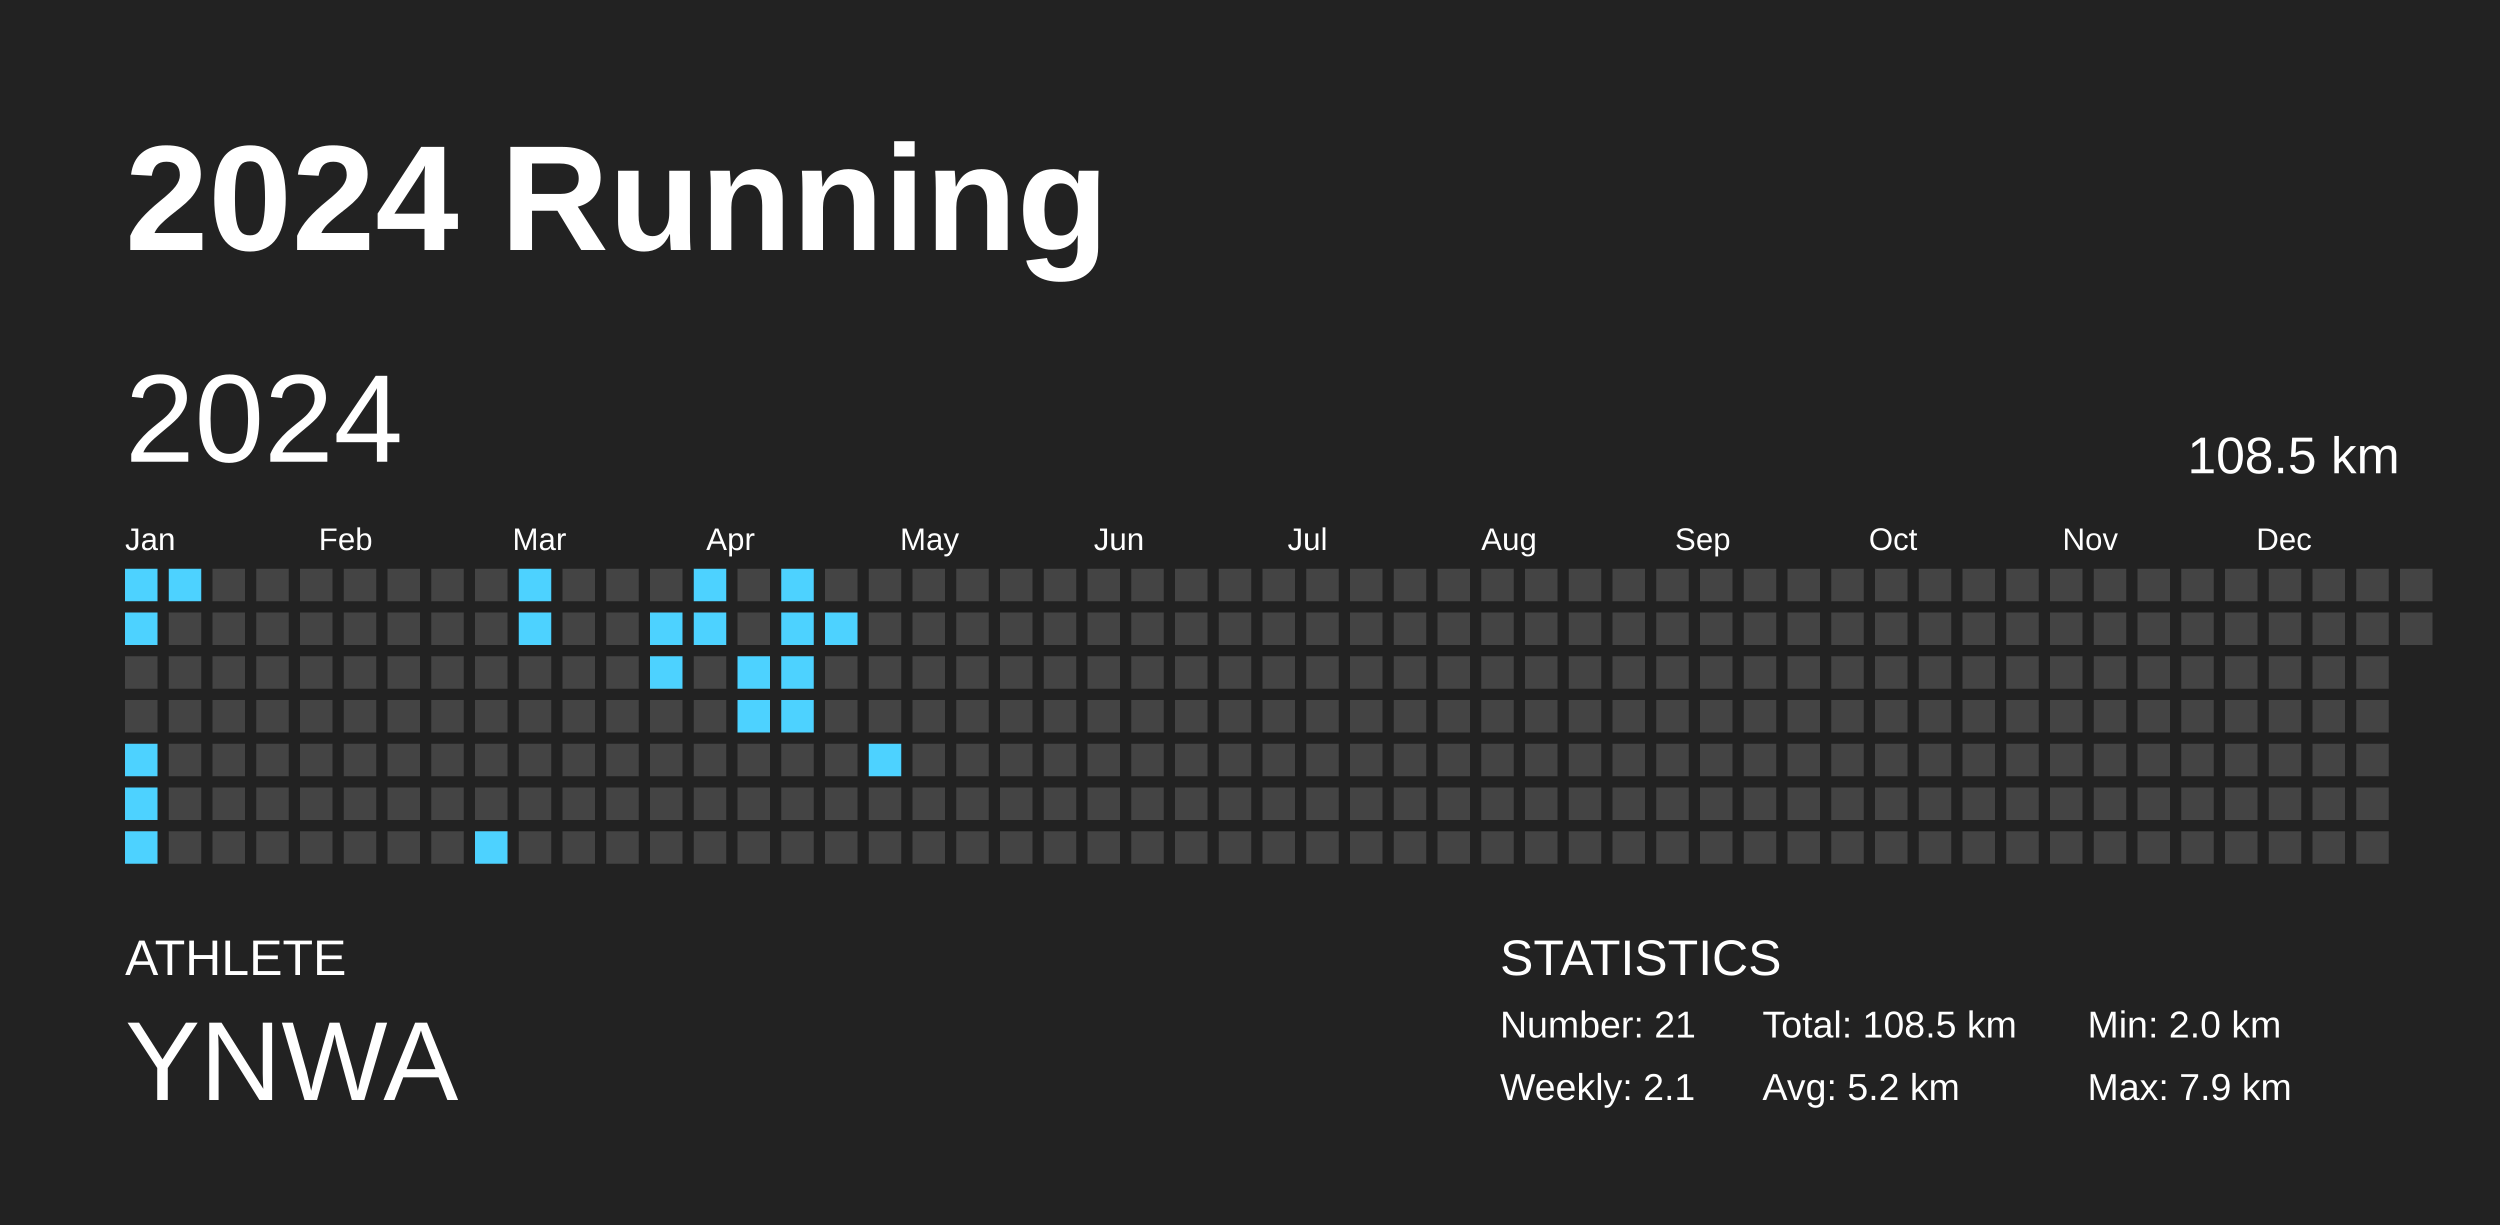
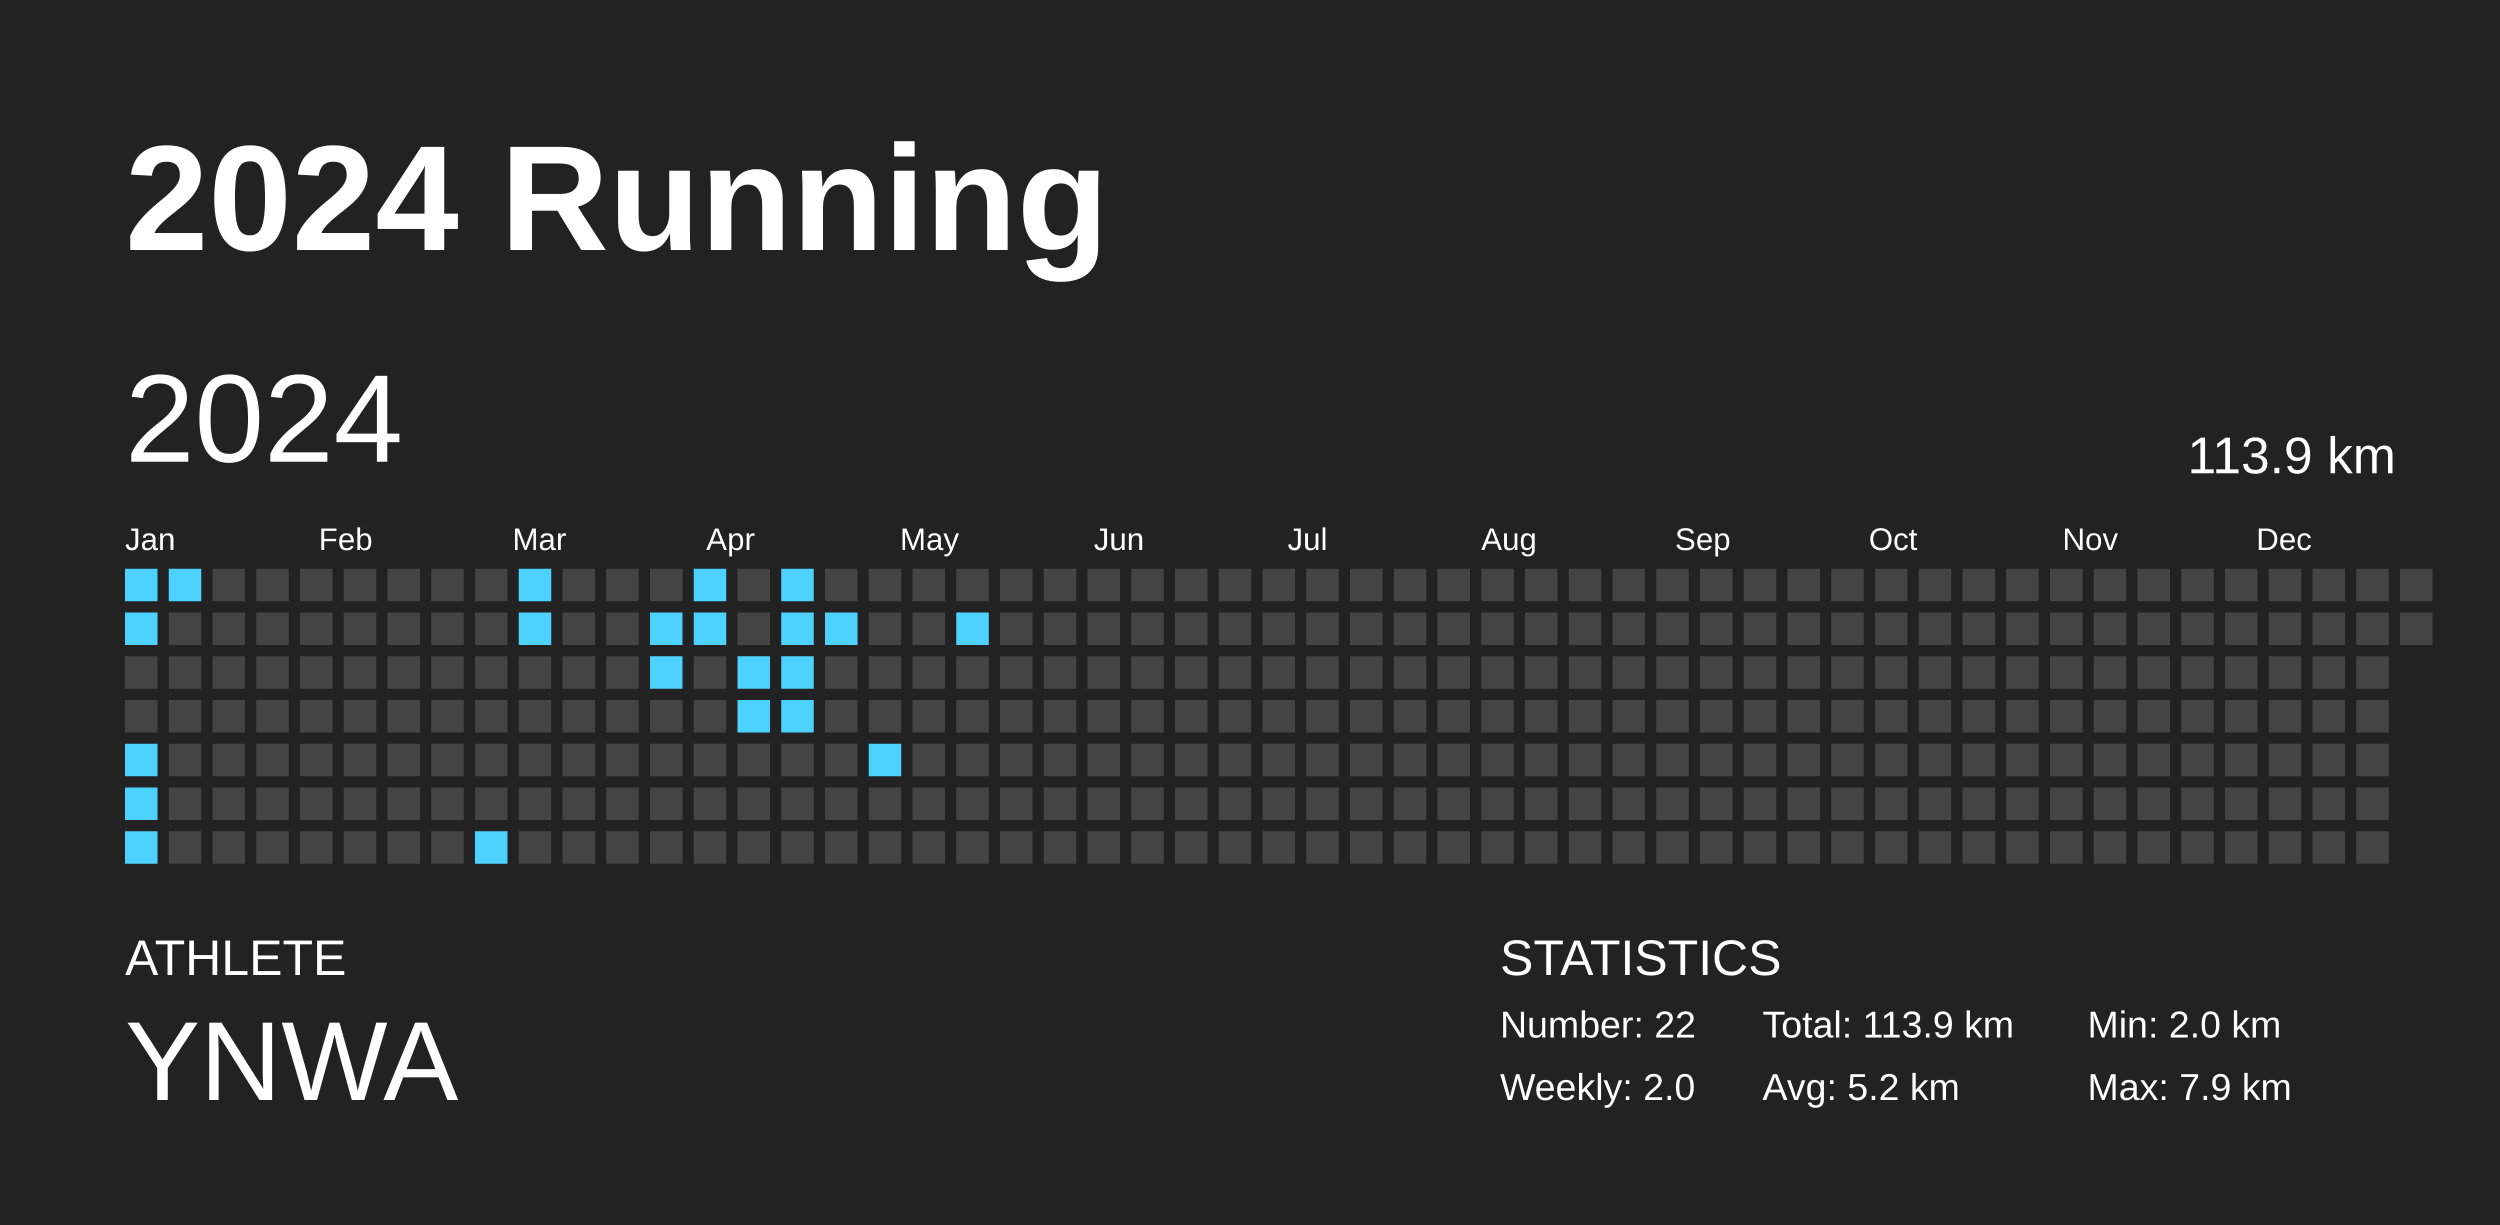
<svg xmlns="http://www.w3.org/2000/svg" baseProfile="full" height="98mm" version="1.1" viewBox="0,0,200,98" width="200mm">
  <defs />
  <rect fill="#222222" height="98" width="200" x="0" y="0" />
  <text fill="#FFFFFF" style="font-size:12px; font-family:Arial; font-weight:bold;" x="10" y="20">2024 Running</text>
  <text fill="#FFFFFF" style="font-size:4px; font-family:Arial" x="10" y="78">ATHLETE</text>
  <text fill="#FFFFFF" style="font-size:9px; font-family:Arial" x="10" y="88">YNWA</text>
  <text fill="#FFFFFF" style="font-size:4px; font-family:Arial" x="120" y="78">STATISTICS</text>
-   <text fill="#FFFFFF" style="font-size:3px; font-family:Arial" x="120" y="83">Number: 21</text>
-   <text fill="#FFFFFF" style="font-size:3px; font-family:Arial" x="120" y="88">Weekly: 2.1</text>
-   <text fill="#FFFFFF" style="font-size:3px; font-family:Arial" x="141" y="83">Total: 108.5 km</text>
+   <text fill="#FFFFFF" style="font-size:3px; font-family:Arial" x="120" y="83">Number: 22</text>
+   <text fill="#FFFFFF" style="font-size:3px; font-family:Arial" x="120" y="88">Weekly: 2.0</text>
+   <text fill="#FFFFFF" style="font-size:3px; font-family:Arial" x="141" y="83">Total: 113.9 km</text>
  <text fill="#FFFFFF" style="font-size:3px; font-family:Arial" x="141" y="88">Avg: 5.2 km</text>
  <text fill="#FFFFFF" style="font-size:3px; font-family:Arial" x="167" y="83">Min: 2.0 km</text>
  <text fill="#FFFFFF" style="font-size:3px; font-family:Arial" x="167" y="88">Max: 7.9 km</text>
  <text dominant-baseline="hanging" fill="#FFFFFF" style="font-size:10.0px; font-family:Arial;" x="10" y="30">2024</text>
-   <text dominant-baseline="hanging" fill="#FFFFFF" style="font-size:4.125px; font-family:Arial;" x="175" y="35">108.5 km</text>
+   <text dominant-baseline="hanging" fill="#FFFFFF" style="font-size:4.125px; font-family:Arial;" x="175" y="35">113.9 km</text>
  <text fill="#FFFFFF" style="font-size:2.5px; font-family:Arial" x="10.0" y="44">Jan</text>
  <text fill="#FFFFFF" style="font-size:2.5px; font-family:Arial" x="25.5" y="44">Feb</text>
  <text fill="#FFFFFF" style="font-size:2.5px; font-family:Arial" x="41.0" y="44">Mar</text>
  <text fill="#FFFFFF" style="font-size:2.5px; font-family:Arial" x="56.5" y="44">Apr</text>
  <text fill="#FFFFFF" style="font-size:2.5px; font-family:Arial" x="72.0" y="44">May</text>
  <text fill="#FFFFFF" style="font-size:2.5px; font-family:Arial" x="87.5" y="44">Jun</text>
  <text fill="#FFFFFF" style="font-size:2.5px; font-family:Arial" x="103.0" y="44">Jul</text>
  <text fill="#FFFFFF" style="font-size:2.5px; font-family:Arial" x="118.5" y="44">Aug</text>
  <text fill="#FFFFFF" style="font-size:2.5px; font-family:Arial" x="134.0" y="44">Sep</text>
  <text fill="#FFFFFF" style="font-size:2.5px; font-family:Arial" x="149.5" y="44">Oct</text>
  <text fill="#FFFFFF" style="font-size:2.5px; font-family:Arial" x="165.0" y="44">Nov</text>
  <text fill="#FFFFFF" style="font-size:2.5px; font-family:Arial" x="180.5" y="44">Dec</text>
  <rect fill="#4dd2ff" height="2.6" width="2.6" x="10.0" y="45.5" />
  <rect fill="#4dd2ff" height="2.6" width="2.6" x="10.0" y="49.0" />
  <rect fill="#444444" height="2.6" width="2.6" x="10.0" y="52.5" />
  <rect fill="#444444" height="2.6" width="2.6" x="10.0" y="56.0" />
  <rect fill="#4dd2ff" height="2.6" width="2.6" x="10.0" y="59.5" />
  <rect fill="#4dd2ff" height="2.6" width="2.6" x="10.0" y="63.0" />
  <rect fill="#4dd2ff" height="2.6" width="2.6" x="10.0" y="66.5" />
  <rect fill="#4dd2ff" height="2.6" width="2.6" x="13.5" y="45.5" />
  <rect fill="#444444" height="2.6" width="2.6" x="13.5" y="49.0" />
  <rect fill="#444444" height="2.6" width="2.6" x="13.5" y="52.5" />
  <rect fill="#444444" height="2.6" width="2.6" x="13.5" y="56.0" />
  <rect fill="#444444" height="2.6" width="2.6" x="13.5" y="59.5" />
  <rect fill="#444444" height="2.6" width="2.6" x="13.5" y="63.0" />
  <rect fill="#444444" height="2.6" width="2.6" x="13.5" y="66.5" />
  <rect fill="#444444" height="2.6" width="2.6" x="17.0" y="45.5" />
  <rect fill="#444444" height="2.6" width="2.6" x="17.0" y="49.0" />
  <rect fill="#444444" height="2.6" width="2.6" x="17.0" y="52.5" />
  <rect fill="#444444" height="2.6" width="2.6" x="17.0" y="56.0" />
  <rect fill="#444444" height="2.6" width="2.6" x="17.0" y="59.5" />
  <rect fill="#444444" height="2.6" width="2.6" x="17.0" y="63.0" />
  <rect fill="#444444" height="2.6" width="2.6" x="17.0" y="66.5" />
  <rect fill="#444444" height="2.6" width="2.6" x="20.5" y="45.5" />
  <rect fill="#444444" height="2.6" width="2.6" x="20.5" y="49.0" />
  <rect fill="#444444" height="2.6" width="2.6" x="20.5" y="52.5" />
  <rect fill="#444444" height="2.6" width="2.6" x="20.5" y="56.0" />
  <rect fill="#444444" height="2.6" width="2.6" x="20.5" y="59.5" />
  <rect fill="#444444" height="2.6" width="2.6" x="20.5" y="63.0" />
  <rect fill="#444444" height="2.6" width="2.6" x="20.5" y="66.5" />
  <rect fill="#444444" height="2.6" width="2.6" x="24.0" y="45.5" />
  <rect fill="#444444" height="2.6" width="2.6" x="24.0" y="49.0" />
  <rect fill="#444444" height="2.6" width="2.6" x="24.0" y="52.5" />
  <rect fill="#444444" height="2.6" width="2.6" x="24.0" y="56.0" />
  <rect fill="#444444" height="2.6" width="2.6" x="24.0" y="59.5" />
  <rect fill="#444444" height="2.6" width="2.6" x="24.0" y="63.0" />
  <rect fill="#444444" height="2.6" width="2.6" x="24.0" y="66.5" />
  <rect fill="#444444" height="2.6" width="2.6" x="27.5" y="45.5" />
  <rect fill="#444444" height="2.6" width="2.6" x="27.5" y="49.0" />
  <rect fill="#444444" height="2.6" width="2.6" x="27.5" y="52.5" />
  <rect fill="#444444" height="2.6" width="2.6" x="27.5" y="56.0" />
  <rect fill="#444444" height="2.6" width="2.6" x="27.5" y="59.5" />
  <rect fill="#444444" height="2.6" width="2.6" x="27.5" y="63.0" />
  <rect fill="#444444" height="2.6" width="2.6" x="27.5" y="66.5" />
  <rect fill="#444444" height="2.6" width="2.6" x="31.0" y="45.5" />
  <rect fill="#444444" height="2.6" width="2.6" x="31.0" y="49.0" />
  <rect fill="#444444" height="2.6" width="2.6" x="31.0" y="52.5" />
  <rect fill="#444444" height="2.6" width="2.6" x="31.0" y="56.0" />
  <rect fill="#444444" height="2.6" width="2.6" x="31.0" y="59.5" />
  <rect fill="#444444" height="2.6" width="2.6" x="31.0" y="63.0" />
  <rect fill="#444444" height="2.6" width="2.6" x="31.0" y="66.5" />
  <rect fill="#444444" height="2.6" width="2.6" x="34.5" y="45.5" />
  <rect fill="#444444" height="2.6" width="2.6" x="34.5" y="49.0" />
  <rect fill="#444444" height="2.6" width="2.6" x="34.5" y="52.5" />
  <rect fill="#444444" height="2.6" width="2.6" x="34.5" y="56.0" />
  <rect fill="#444444" height="2.6" width="2.6" x="34.5" y="59.5" />
  <rect fill="#444444" height="2.6" width="2.6" x="34.5" y="63.0" />
  <rect fill="#444444" height="2.6" width="2.6" x="34.5" y="66.5" />
  <rect fill="#444444" height="2.6" width="2.6" x="38.0" y="45.5" />
  <rect fill="#444444" height="2.6" width="2.6" x="38.0" y="49.0" />
  <rect fill="#444444" height="2.6" width="2.6" x="38.0" y="52.5" />
  <rect fill="#444444" height="2.6" width="2.6" x="38.0" y="56.0" />
  <rect fill="#444444" height="2.6" width="2.6" x="38.0" y="59.5" />
  <rect fill="#444444" height="2.6" width="2.6" x="38.0" y="63.0" />
  <rect fill="#4dd2ff" height="2.6" width="2.6" x="38.0" y="66.5" />
  <rect fill="#4dd2ff" height="2.6" width="2.6" x="41.5" y="45.5" />
  <rect fill="#4dd2ff" height="2.6" width="2.6" x="41.5" y="49.0" />
  <rect fill="#444444" height="2.6" width="2.6" x="41.5" y="52.5" />
  <rect fill="#444444" height="2.6" width="2.6" x="41.5" y="56.0" />
  <rect fill="#444444" height="2.6" width="2.6" x="41.5" y="59.5" />
  <rect fill="#444444" height="2.6" width="2.6" x="41.5" y="63.0" />
  <rect fill="#444444" height="2.6" width="2.6" x="41.5" y="66.5" />
  <rect fill="#444444" height="2.6" width="2.6" x="45.0" y="45.5" />
  <rect fill="#444444" height="2.6" width="2.6" x="45.0" y="49.0" />
  <rect fill="#444444" height="2.6" width="2.6" x="45.0" y="52.5" />
  <rect fill="#444444" height="2.6" width="2.6" x="45.0" y="56.0" />
  <rect fill="#444444" height="2.6" width="2.6" x="45.0" y="59.5" />
  <rect fill="#444444" height="2.6" width="2.6" x="45.0" y="63.0" />
  <rect fill="#444444" height="2.6" width="2.6" x="45.0" y="66.5" />
  <rect fill="#444444" height="2.6" width="2.6" x="48.5" y="45.5" />
  <rect fill="#444444" height="2.6" width="2.6" x="48.5" y="49.0" />
  <rect fill="#444444" height="2.6" width="2.6" x="48.5" y="52.5" />
  <rect fill="#444444" height="2.6" width="2.6" x="48.5" y="56.0" />
  <rect fill="#444444" height="2.6" width="2.6" x="48.5" y="59.5" />
  <rect fill="#444444" height="2.6" width="2.6" x="48.5" y="63.0" />
  <rect fill="#444444" height="2.6" width="2.6" x="48.5" y="66.5" />
  <rect fill="#444444" height="2.6" width="2.6" x="52.0" y="45.5" />
  <rect fill="#4dd2ff" height="2.6" width="2.6" x="52.0" y="49.0" />
  <rect fill="#4dd2ff" height="2.6" width="2.6" x="52.0" y="52.5" />
  <rect fill="#444444" height="2.6" width="2.6" x="52.0" y="56.0" />
  <rect fill="#444444" height="2.6" width="2.6" x="52.0" y="59.5" />
  <rect fill="#444444" height="2.6" width="2.6" x="52.0" y="63.0" />
  <rect fill="#444444" height="2.6" width="2.6" x="52.0" y="66.5" />
  <rect fill="#4dd2ff" height="2.6" width="2.6" x="55.5" y="45.5" />
  <rect fill="#4dd2ff" height="2.6" width="2.6" x="55.5" y="49.0" />
  <rect fill="#444444" height="2.6" width="2.6" x="55.5" y="52.5" />
  <rect fill="#444444" height="2.6" width="2.6" x="55.5" y="56.0" />
  <rect fill="#444444" height="2.6" width="2.6" x="55.5" y="59.5" />
  <rect fill="#444444" height="2.6" width="2.6" x="55.5" y="63.0" />
  <rect fill="#444444" height="2.6" width="2.6" x="55.5" y="66.5" />
  <rect fill="#444444" height="2.6" width="2.6" x="59.0" y="45.5" />
  <rect fill="#444444" height="2.6" width="2.6" x="59.0" y="49.0" />
  <rect fill="#4dd2ff" height="2.6" width="2.6" x="59.0" y="52.5" />
  <rect fill="#4dd2ff" height="2.6" width="2.6" x="59.0" y="56.0" />
  <rect fill="#444444" height="2.6" width="2.6" x="59.0" y="59.5" />
  <rect fill="#444444" height="2.6" width="2.6" x="59.0" y="63.0" />
  <rect fill="#444444" height="2.6" width="2.6" x="59.0" y="66.5" />
  <rect fill="#4dd2ff" height="2.6" width="2.6" x="62.5" y="45.5" />
  <rect fill="#4dd2ff" height="2.6" width="2.6" x="62.5" y="49.0" />
  <rect fill="#4dd2ff" height="2.6" width="2.6" x="62.5" y="52.5" />
  <rect fill="#4dd2ff" height="2.6" width="2.6" x="62.5" y="56.0" />
  <rect fill="#444444" height="2.6" width="2.6" x="62.5" y="59.5" />
  <rect fill="#444444" height="2.6" width="2.6" x="62.5" y="63.0" />
  <rect fill="#444444" height="2.6" width="2.6" x="62.5" y="66.5" />
  <rect fill="#444444" height="2.6" width="2.6" x="66.0" y="45.5" />
  <rect fill="#4dd2ff" height="2.6" width="2.6" x="66.0" y="49.0" />
  <rect fill="#444444" height="2.6" width="2.6" x="66.0" y="52.5" />
  <rect fill="#444444" height="2.6" width="2.6" x="66.0" y="56.0" />
  <rect fill="#444444" height="2.6" width="2.6" x="66.0" y="59.5" />
  <rect fill="#444444" height="2.6" width="2.6" x="66.0" y="63.0" />
  <rect fill="#444444" height="2.6" width="2.6" x="66.0" y="66.5" />
  <rect fill="#444444" height="2.6" width="2.6" x="69.5" y="45.5" />
  <rect fill="#444444" height="2.6" width="2.6" x="69.5" y="49.0" />
  <rect fill="#444444" height="2.6" width="2.6" x="69.5" y="52.5" />
  <rect fill="#444444" height="2.6" width="2.6" x="69.5" y="56.0" />
  <rect fill="#4dd2ff" height="2.6" width="2.6" x="69.5" y="59.5" />
  <rect fill="#444444" height="2.6" width="2.6" x="69.5" y="63.0" />
  <rect fill="#444444" height="2.6" width="2.6" x="69.5" y="66.5" />
  <rect fill="#444444" height="2.6" width="2.6" x="73.0" y="45.5" />
  <rect fill="#444444" height="2.6" width="2.6" x="73.0" y="49.0" />
  <rect fill="#444444" height="2.6" width="2.6" x="73.0" y="52.5" />
  <rect fill="#444444" height="2.6" width="2.6" x="73.0" y="56.0" />
  <rect fill="#444444" height="2.6" width="2.6" x="73.0" y="59.5" />
  <rect fill="#444444" height="2.6" width="2.6" x="73.0" y="63.0" />
  <rect fill="#444444" height="2.6" width="2.6" x="73.0" y="66.5" />
  <rect fill="#444444" height="2.6" width="2.6" x="76.5" y="45.5" />
-   <rect fill="#444444" height="2.6" width="2.6" x="76.5" y="49.0" />
+   <rect fill="#4dd2ff" height="2.6" width="2.6" x="76.5" y="49.0" />
  <rect fill="#444444" height="2.6" width="2.6" x="76.5" y="52.5" />
  <rect fill="#444444" height="2.6" width="2.6" x="76.5" y="56.0" />
  <rect fill="#444444" height="2.6" width="2.6" x="76.5" y="59.5" />
  <rect fill="#444444" height="2.6" width="2.6" x="76.5" y="63.0" />
  <rect fill="#444444" height="2.6" width="2.6" x="76.5" y="66.5" />
  <rect fill="#444444" height="2.6" width="2.6" x="80.0" y="45.5" />
  <rect fill="#444444" height="2.6" width="2.6" x="80.0" y="49.0" />
  <rect fill="#444444" height="2.6" width="2.6" x="80.0" y="52.5" />
  <rect fill="#444444" height="2.6" width="2.6" x="80.0" y="56.0" />
  <rect fill="#444444" height="2.6" width="2.6" x="80.0" y="59.5" />
  <rect fill="#444444" height="2.6" width="2.6" x="80.0" y="63.0" />
  <rect fill="#444444" height="2.6" width="2.6" x="80.0" y="66.5" />
  <rect fill="#444444" height="2.6" width="2.6" x="83.5" y="45.5" />
  <rect fill="#444444" height="2.6" width="2.6" x="83.5" y="49.0" />
  <rect fill="#444444" height="2.6" width="2.6" x="83.5" y="52.5" />
  <rect fill="#444444" height="2.6" width="2.6" x="83.5" y="56.0" />
  <rect fill="#444444" height="2.6" width="2.6" x="83.5" y="59.5" />
  <rect fill="#444444" height="2.6" width="2.6" x="83.5" y="63.0" />
  <rect fill="#444444" height="2.6" width="2.6" x="83.5" y="66.5" />
  <rect fill="#444444" height="2.6" width="2.6" x="87.0" y="45.5" />
  <rect fill="#444444" height="2.6" width="2.6" x="87.0" y="49.0" />
  <rect fill="#444444" height="2.6" width="2.6" x="87.0" y="52.5" />
  <rect fill="#444444" height="2.6" width="2.6" x="87.0" y="56.0" />
  <rect fill="#444444" height="2.6" width="2.6" x="87.0" y="59.5" />
  <rect fill="#444444" height="2.6" width="2.6" x="87.0" y="63.0" />
  <rect fill="#444444" height="2.6" width="2.6" x="87.0" y="66.5" />
  <rect fill="#444444" height="2.6" width="2.6" x="90.5" y="45.5" />
  <rect fill="#444444" height="2.6" width="2.6" x="90.5" y="49.0" />
  <rect fill="#444444" height="2.6" width="2.6" x="90.5" y="52.5" />
  <rect fill="#444444" height="2.6" width="2.6" x="90.5" y="56.0" />
  <rect fill="#444444" height="2.6" width="2.6" x="90.5" y="59.5" />
  <rect fill="#444444" height="2.6" width="2.6" x="90.5" y="63.0" />
  <rect fill="#444444" height="2.6" width="2.6" x="90.5" y="66.5" />
  <rect fill="#444444" height="2.6" width="2.6" x="94.0" y="45.5" />
  <rect fill="#444444" height="2.6" width="2.6" x="94.0" y="49.0" />
  <rect fill="#444444" height="2.6" width="2.6" x="94.0" y="52.5" />
  <rect fill="#444444" height="2.6" width="2.6" x="94.0" y="56.0" />
  <rect fill="#444444" height="2.6" width="2.6" x="94.0" y="59.5" />
  <rect fill="#444444" height="2.6" width="2.6" x="94.0" y="63.0" />
  <rect fill="#444444" height="2.6" width="2.6" x="94.0" y="66.5" />
  <rect fill="#444444" height="2.6" width="2.6" x="97.5" y="45.5" />
  <rect fill="#444444" height="2.6" width="2.6" x="97.5" y="49.0" />
  <rect fill="#444444" height="2.6" width="2.6" x="97.5" y="52.5" />
  <rect fill="#444444" height="2.6" width="2.6" x="97.5" y="56.0" />
  <rect fill="#444444" height="2.6" width="2.6" x="97.5" y="59.5" />
  <rect fill="#444444" height="2.6" width="2.6" x="97.5" y="63.0" />
  <rect fill="#444444" height="2.6" width="2.6" x="97.5" y="66.5" />
  <rect fill="#444444" height="2.6" width="2.6" x="101.0" y="45.5" />
  <rect fill="#444444" height="2.6" width="2.6" x="101.0" y="49.0" />
  <rect fill="#444444" height="2.6" width="2.6" x="101.0" y="52.5" />
  <rect fill="#444444" height="2.6" width="2.6" x="101.0" y="56.0" />
  <rect fill="#444444" height="2.6" width="2.6" x="101.0" y="59.5" />
  <rect fill="#444444" height="2.6" width="2.6" x="101.0" y="63.0" />
  <rect fill="#444444" height="2.6" width="2.6" x="101.0" y="66.5" />
  <rect fill="#444444" height="2.6" width="2.6" x="104.5" y="45.5" />
  <rect fill="#444444" height="2.6" width="2.6" x="104.5" y="49.0" />
  <rect fill="#444444" height="2.6" width="2.6" x="104.5" y="52.5" />
  <rect fill="#444444" height="2.6" width="2.6" x="104.5" y="56.0" />
  <rect fill="#444444" height="2.6" width="2.6" x="104.5" y="59.5" />
  <rect fill="#444444" height="2.6" width="2.6" x="104.5" y="63.0" />
  <rect fill="#444444" height="2.6" width="2.6" x="104.5" y="66.5" />
  <rect fill="#444444" height="2.6" width="2.6" x="108.0" y="45.5" />
  <rect fill="#444444" height="2.6" width="2.6" x="108.0" y="49.0" />
  <rect fill="#444444" height="2.6" width="2.6" x="108.0" y="52.5" />
  <rect fill="#444444" height="2.6" width="2.6" x="108.0" y="56.0" />
  <rect fill="#444444" height="2.6" width="2.6" x="108.0" y="59.5" />
  <rect fill="#444444" height="2.6" width="2.6" x="108.0" y="63.0" />
  <rect fill="#444444" height="2.6" width="2.6" x="108.0" y="66.5" />
  <rect fill="#444444" height="2.6" width="2.6" x="111.5" y="45.5" />
  <rect fill="#444444" height="2.6" width="2.6" x="111.5" y="49.0" />
  <rect fill="#444444" height="2.6" width="2.6" x="111.5" y="52.5" />
  <rect fill="#444444" height="2.6" width="2.6" x="111.5" y="56.0" />
  <rect fill="#444444" height="2.6" width="2.6" x="111.5" y="59.5" />
  <rect fill="#444444" height="2.6" width="2.6" x="111.5" y="63.0" />
  <rect fill="#444444" height="2.6" width="2.6" x="111.5" y="66.5" />
  <rect fill="#444444" height="2.6" width="2.6" x="115.0" y="45.5" />
  <rect fill="#444444" height="2.6" width="2.6" x="115.0" y="49.0" />
  <rect fill="#444444" height="2.6" width="2.6" x="115.0" y="52.5" />
  <rect fill="#444444" height="2.6" width="2.6" x="115.0" y="56.0" />
  <rect fill="#444444" height="2.6" width="2.6" x="115.0" y="59.5" />
  <rect fill="#444444" height="2.6" width="2.6" x="115.0" y="63.0" />
  <rect fill="#444444" height="2.6" width="2.6" x="115.0" y="66.5" />
  <rect fill="#444444" height="2.6" width="2.6" x="118.5" y="45.5" />
  <rect fill="#444444" height="2.6" width="2.6" x="118.5" y="49.0" />
  <rect fill="#444444" height="2.6" width="2.6" x="118.5" y="52.5" />
  <rect fill="#444444" height="2.6" width="2.6" x="118.5" y="56.0" />
  <rect fill="#444444" height="2.6" width="2.6" x="118.5" y="59.5" />
  <rect fill="#444444" height="2.6" width="2.6" x="118.5" y="63.0" />
  <rect fill="#444444" height="2.6" width="2.6" x="118.5" y="66.5" />
  <rect fill="#444444" height="2.6" width="2.6" x="122.0" y="45.5" />
  <rect fill="#444444" height="2.6" width="2.6" x="122.0" y="49.0" />
  <rect fill="#444444" height="2.6" width="2.6" x="122.0" y="52.5" />
  <rect fill="#444444" height="2.6" width="2.6" x="122.0" y="56.0" />
  <rect fill="#444444" height="2.6" width="2.6" x="122.0" y="59.5" />
  <rect fill="#444444" height="2.6" width="2.6" x="122.0" y="63.0" />
  <rect fill="#444444" height="2.6" width="2.6" x="122.0" y="66.5" />
  <rect fill="#444444" height="2.6" width="2.6" x="125.5" y="45.5" />
  <rect fill="#444444" height="2.6" width="2.6" x="125.5" y="49.0" />
  <rect fill="#444444" height="2.6" width="2.6" x="125.5" y="52.5" />
  <rect fill="#444444" height="2.6" width="2.6" x="125.5" y="56.0" />
  <rect fill="#444444" height="2.6" width="2.6" x="125.5" y="59.5" />
  <rect fill="#444444" height="2.6" width="2.6" x="125.5" y="63.0" />
  <rect fill="#444444" height="2.6" width="2.6" x="125.5" y="66.5" />
  <rect fill="#444444" height="2.6" width="2.6" x="129.0" y="45.5" />
  <rect fill="#444444" height="2.6" width="2.6" x="129.0" y="49.0" />
  <rect fill="#444444" height="2.6" width="2.6" x="129.0" y="52.5" />
  <rect fill="#444444" height="2.6" width="2.6" x="129.0" y="56.0" />
  <rect fill="#444444" height="2.6" width="2.6" x="129.0" y="59.5" />
  <rect fill="#444444" height="2.6" width="2.6" x="129.0" y="63.0" />
  <rect fill="#444444" height="2.6" width="2.6" x="129.0" y="66.5" />
  <rect fill="#444444" height="2.6" width="2.6" x="132.5" y="45.5" />
  <rect fill="#444444" height="2.6" width="2.6" x="132.5" y="49.0" />
  <rect fill="#444444" height="2.6" width="2.6" x="132.5" y="52.5" />
  <rect fill="#444444" height="2.6" width="2.6" x="132.5" y="56.0" />
  <rect fill="#444444" height="2.6" width="2.6" x="132.5" y="59.5" />
  <rect fill="#444444" height="2.6" width="2.6" x="132.5" y="63.0" />
  <rect fill="#444444" height="2.6" width="2.6" x="132.5" y="66.5" />
  <rect fill="#444444" height="2.6" width="2.6" x="136.0" y="45.5" />
  <rect fill="#444444" height="2.6" width="2.6" x="136.0" y="49.0" />
  <rect fill="#444444" height="2.6" width="2.6" x="136.0" y="52.5" />
  <rect fill="#444444" height="2.6" width="2.6" x="136.0" y="56.0" />
  <rect fill="#444444" height="2.6" width="2.6" x="136.0" y="59.5" />
  <rect fill="#444444" height="2.6" width="2.6" x="136.0" y="63.0" />
  <rect fill="#444444" height="2.6" width="2.6" x="136.0" y="66.5" />
  <rect fill="#444444" height="2.6" width="2.6" x="139.5" y="45.5" />
  <rect fill="#444444" height="2.6" width="2.6" x="139.5" y="49.0" />
  <rect fill="#444444" height="2.6" width="2.6" x="139.5" y="52.5" />
  <rect fill="#444444" height="2.6" width="2.6" x="139.5" y="56.0" />
  <rect fill="#444444" height="2.6" width="2.6" x="139.5" y="59.5" />
  <rect fill="#444444" height="2.6" width="2.6" x="139.5" y="63.0" />
  <rect fill="#444444" height="2.6" width="2.6" x="139.5" y="66.5" />
  <rect fill="#444444" height="2.6" width="2.6" x="143.0" y="45.5" />
  <rect fill="#444444" height="2.6" width="2.6" x="143.0" y="49.0" />
  <rect fill="#444444" height="2.6" width="2.6" x="143.0" y="52.5" />
  <rect fill="#444444" height="2.6" width="2.6" x="143.0" y="56.0" />
  <rect fill="#444444" height="2.6" width="2.6" x="143.0" y="59.5" />
  <rect fill="#444444" height="2.6" width="2.6" x="143.0" y="63.0" />
  <rect fill="#444444" height="2.6" width="2.6" x="143.0" y="66.5" />
  <rect fill="#444444" height="2.6" width="2.6" x="146.5" y="45.5" />
  <rect fill="#444444" height="2.6" width="2.6" x="146.5" y="49.0" />
  <rect fill="#444444" height="2.6" width="2.6" x="146.5" y="52.5" />
  <rect fill="#444444" height="2.6" width="2.6" x="146.5" y="56.0" />
  <rect fill="#444444" height="2.6" width="2.6" x="146.5" y="59.5" />
  <rect fill="#444444" height="2.6" width="2.6" x="146.5" y="63.0" />
  <rect fill="#444444" height="2.6" width="2.6" x="146.5" y="66.5" />
  <rect fill="#444444" height="2.6" width="2.6" x="150.0" y="45.5" />
  <rect fill="#444444" height="2.6" width="2.6" x="150.0" y="49.0" />
  <rect fill="#444444" height="2.6" width="2.6" x="150.0" y="52.5" />
  <rect fill="#444444" height="2.6" width="2.6" x="150.0" y="56.0" />
  <rect fill="#444444" height="2.6" width="2.6" x="150.0" y="59.5" />
  <rect fill="#444444" height="2.6" width="2.6" x="150.0" y="63.0" />
  <rect fill="#444444" height="2.6" width="2.6" x="150.0" y="66.5" />
  <rect fill="#444444" height="2.6" width="2.6" x="153.5" y="45.5" />
  <rect fill="#444444" height="2.6" width="2.6" x="153.5" y="49.0" />
  <rect fill="#444444" height="2.6" width="2.6" x="153.5" y="52.5" />
  <rect fill="#444444" height="2.6" width="2.6" x="153.5" y="56.0" />
  <rect fill="#444444" height="2.6" width="2.6" x="153.5" y="59.5" />
  <rect fill="#444444" height="2.6" width="2.6" x="153.5" y="63.0" />
  <rect fill="#444444" height="2.6" width="2.6" x="153.5" y="66.5" />
  <rect fill="#444444" height="2.6" width="2.6" x="157.0" y="45.5" />
  <rect fill="#444444" height="2.6" width="2.6" x="157.0" y="49.0" />
  <rect fill="#444444" height="2.6" width="2.6" x="157.0" y="52.5" />
  <rect fill="#444444" height="2.6" width="2.6" x="157.0" y="56.0" />
  <rect fill="#444444" height="2.6" width="2.6" x="157.0" y="59.5" />
  <rect fill="#444444" height="2.6" width="2.6" x="157.0" y="63.0" />
  <rect fill="#444444" height="2.6" width="2.6" x="157.0" y="66.5" />
  <rect fill="#444444" height="2.6" width="2.6" x="160.5" y="45.5" />
  <rect fill="#444444" height="2.6" width="2.6" x="160.5" y="49.0" />
  <rect fill="#444444" height="2.6" width="2.6" x="160.5" y="52.5" />
  <rect fill="#444444" height="2.6" width="2.6" x="160.5" y="56.0" />
  <rect fill="#444444" height="2.6" width="2.6" x="160.5" y="59.5" />
  <rect fill="#444444" height="2.6" width="2.6" x="160.5" y="63.0" />
  <rect fill="#444444" height="2.6" width="2.6" x="160.5" y="66.5" />
  <rect fill="#444444" height="2.6" width="2.6" x="164.0" y="45.5" />
  <rect fill="#444444" height="2.6" width="2.6" x="164.0" y="49.0" />
  <rect fill="#444444" height="2.6" width="2.6" x="164.0" y="52.5" />
  <rect fill="#444444" height="2.6" width="2.6" x="164.0" y="56.0" />
  <rect fill="#444444" height="2.6" width="2.6" x="164.0" y="59.5" />
  <rect fill="#444444" height="2.6" width="2.6" x="164.0" y="63.0" />
  <rect fill="#444444" height="2.6" width="2.6" x="164.0" y="66.5" />
  <rect fill="#444444" height="2.6" width="2.6" x="167.5" y="45.5" />
  <rect fill="#444444" height="2.6" width="2.6" x="167.5" y="49.0" />
  <rect fill="#444444" height="2.6" width="2.6" x="167.5" y="52.5" />
  <rect fill="#444444" height="2.6" width="2.6" x="167.5" y="56.0" />
  <rect fill="#444444" height="2.6" width="2.6" x="167.5" y="59.5" />
  <rect fill="#444444" height="2.6" width="2.6" x="167.5" y="63.0" />
  <rect fill="#444444" height="2.6" width="2.6" x="167.5" y="66.5" />
  <rect fill="#444444" height="2.6" width="2.6" x="171.0" y="45.5" />
  <rect fill="#444444" height="2.6" width="2.6" x="171.0" y="49.0" />
  <rect fill="#444444" height="2.6" width="2.6" x="171.0" y="52.5" />
  <rect fill="#444444" height="2.6" width="2.6" x="171.0" y="56.0" />
  <rect fill="#444444" height="2.6" width="2.6" x="171.0" y="59.5" />
  <rect fill="#444444" height="2.6" width="2.6" x="171.0" y="63.0" />
  <rect fill="#444444" height="2.6" width="2.6" x="171.0" y="66.5" />
  <rect fill="#444444" height="2.6" width="2.6" x="174.5" y="45.5" />
  <rect fill="#444444" height="2.6" width="2.6" x="174.5" y="49.0" />
  <rect fill="#444444" height="2.6" width="2.6" x="174.5" y="52.5" />
  <rect fill="#444444" height="2.6" width="2.6" x="174.5" y="56.0" />
  <rect fill="#444444" height="2.6" width="2.6" x="174.5" y="59.5" />
  <rect fill="#444444" height="2.6" width="2.6" x="174.5" y="63.0" />
  <rect fill="#444444" height="2.6" width="2.6" x="174.5" y="66.5" />
  <rect fill="#444444" height="2.6" width="2.6" x="178.0" y="45.5" />
  <rect fill="#444444" height="2.6" width="2.6" x="178.0" y="49.0" />
  <rect fill="#444444" height="2.6" width="2.6" x="178.0" y="52.5" />
  <rect fill="#444444" height="2.6" width="2.6" x="178.0" y="56.0" />
  <rect fill="#444444" height="2.6" width="2.6" x="178.0" y="59.5" />
  <rect fill="#444444" height="2.6" width="2.6" x="178.0" y="63.0" />
  <rect fill="#444444" height="2.6" width="2.6" x="178.0" y="66.5" />
  <rect fill="#444444" height="2.6" width="2.6" x="181.5" y="45.5" />
  <rect fill="#444444" height="2.6" width="2.6" x="181.5" y="49.0" />
  <rect fill="#444444" height="2.6" width="2.6" x="181.5" y="52.5" />
  <rect fill="#444444" height="2.6" width="2.6" x="181.5" y="56.0" />
  <rect fill="#444444" height="2.6" width="2.6" x="181.5" y="59.5" />
  <rect fill="#444444" height="2.6" width="2.6" x="181.5" y="63.0" />
  <rect fill="#444444" height="2.6" width="2.6" x="181.5" y="66.5" />
  <rect fill="#444444" height="2.6" width="2.6" x="185.0" y="45.5" />
  <rect fill="#444444" height="2.6" width="2.6" x="185.0" y="49.0" />
  <rect fill="#444444" height="2.6" width="2.6" x="185.0" y="52.5" />
  <rect fill="#444444" height="2.6" width="2.6" x="185.0" y="56.0" />
  <rect fill="#444444" height="2.6" width="2.6" x="185.0" y="59.5" />
  <rect fill="#444444" height="2.6" width="2.6" x="185.0" y="63.0" />
  <rect fill="#444444" height="2.6" width="2.6" x="185.0" y="66.5" />
  <rect fill="#444444" height="2.6" width="2.6" x="188.5" y="45.5" />
  <rect fill="#444444" height="2.6" width="2.6" x="188.5" y="49.0" />
  <rect fill="#444444" height="2.6" width="2.6" x="188.5" y="52.5" />
  <rect fill="#444444" height="2.6" width="2.6" x="188.5" y="56.0" />
  <rect fill="#444444" height="2.6" width="2.6" x="188.5" y="59.5" />
  <rect fill="#444444" height="2.6" width="2.6" x="188.5" y="63.0" />
  <rect fill="#444444" height="2.6" width="2.6" x="188.5" y="66.5" />
  <rect fill="#444444" height="2.6" width="2.6" x="192.0" y="45.5" />
  <rect fill="#444444" height="2.6" width="2.6" x="192.0" y="49.0" />
</svg>
